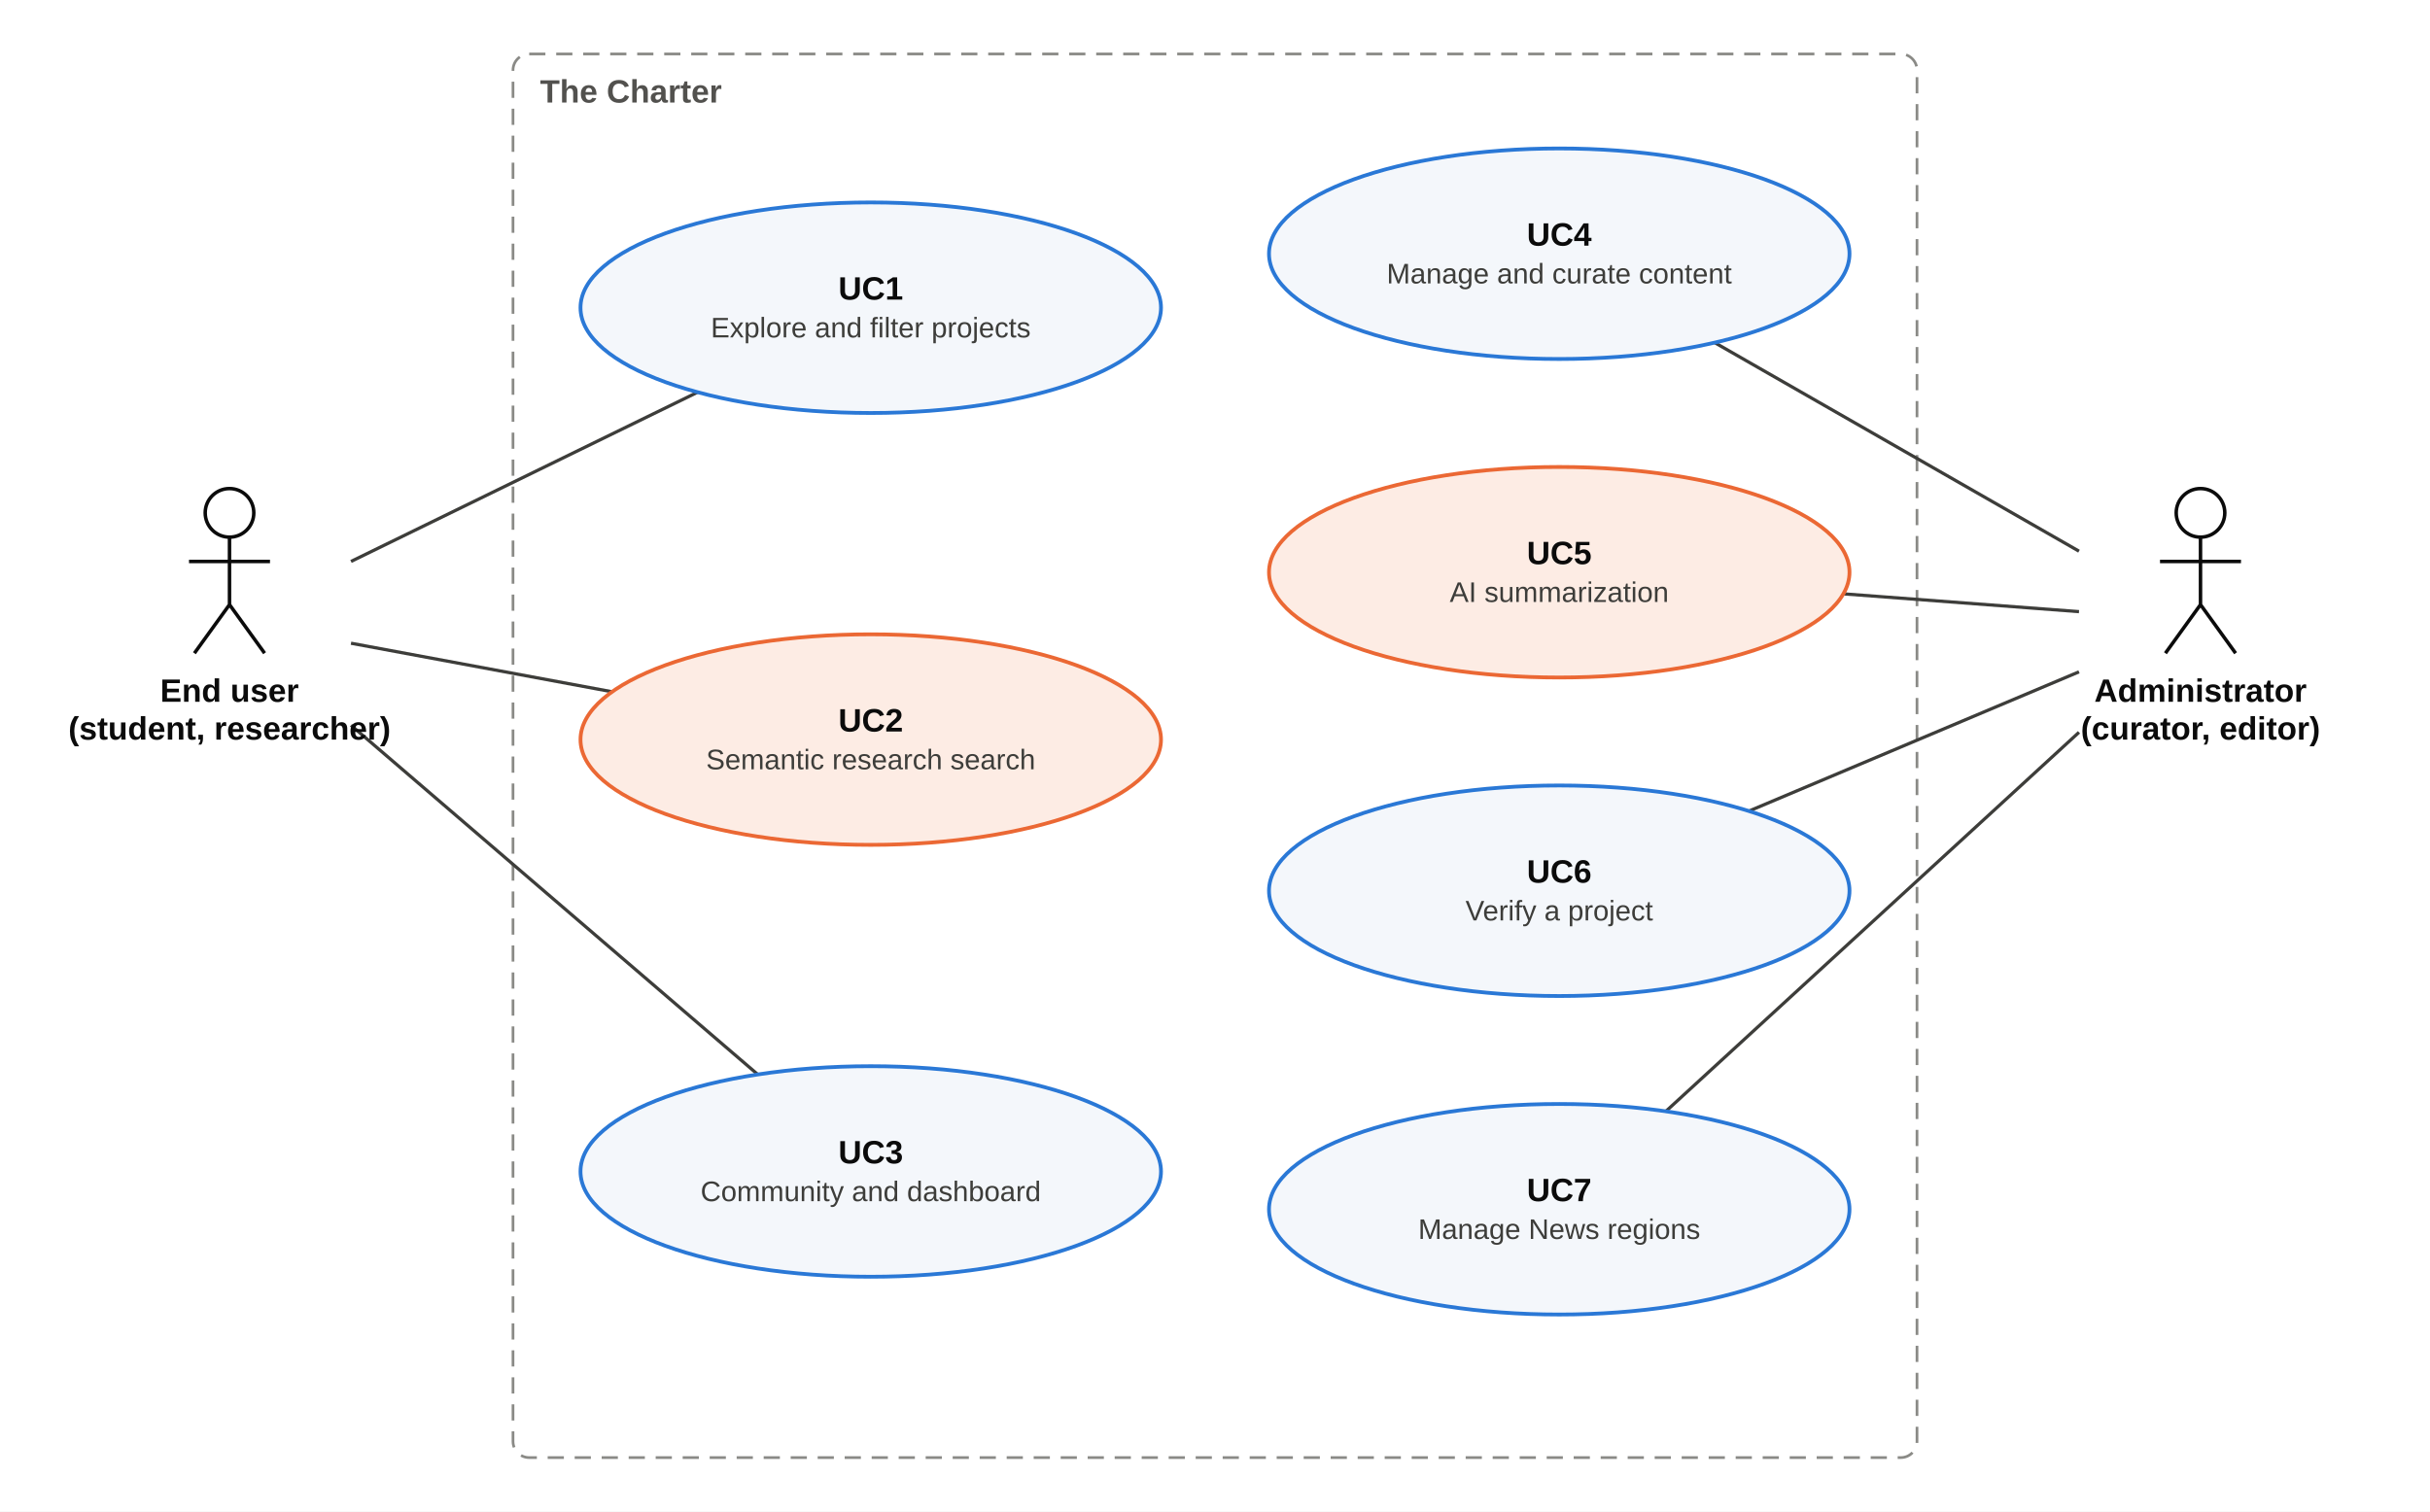
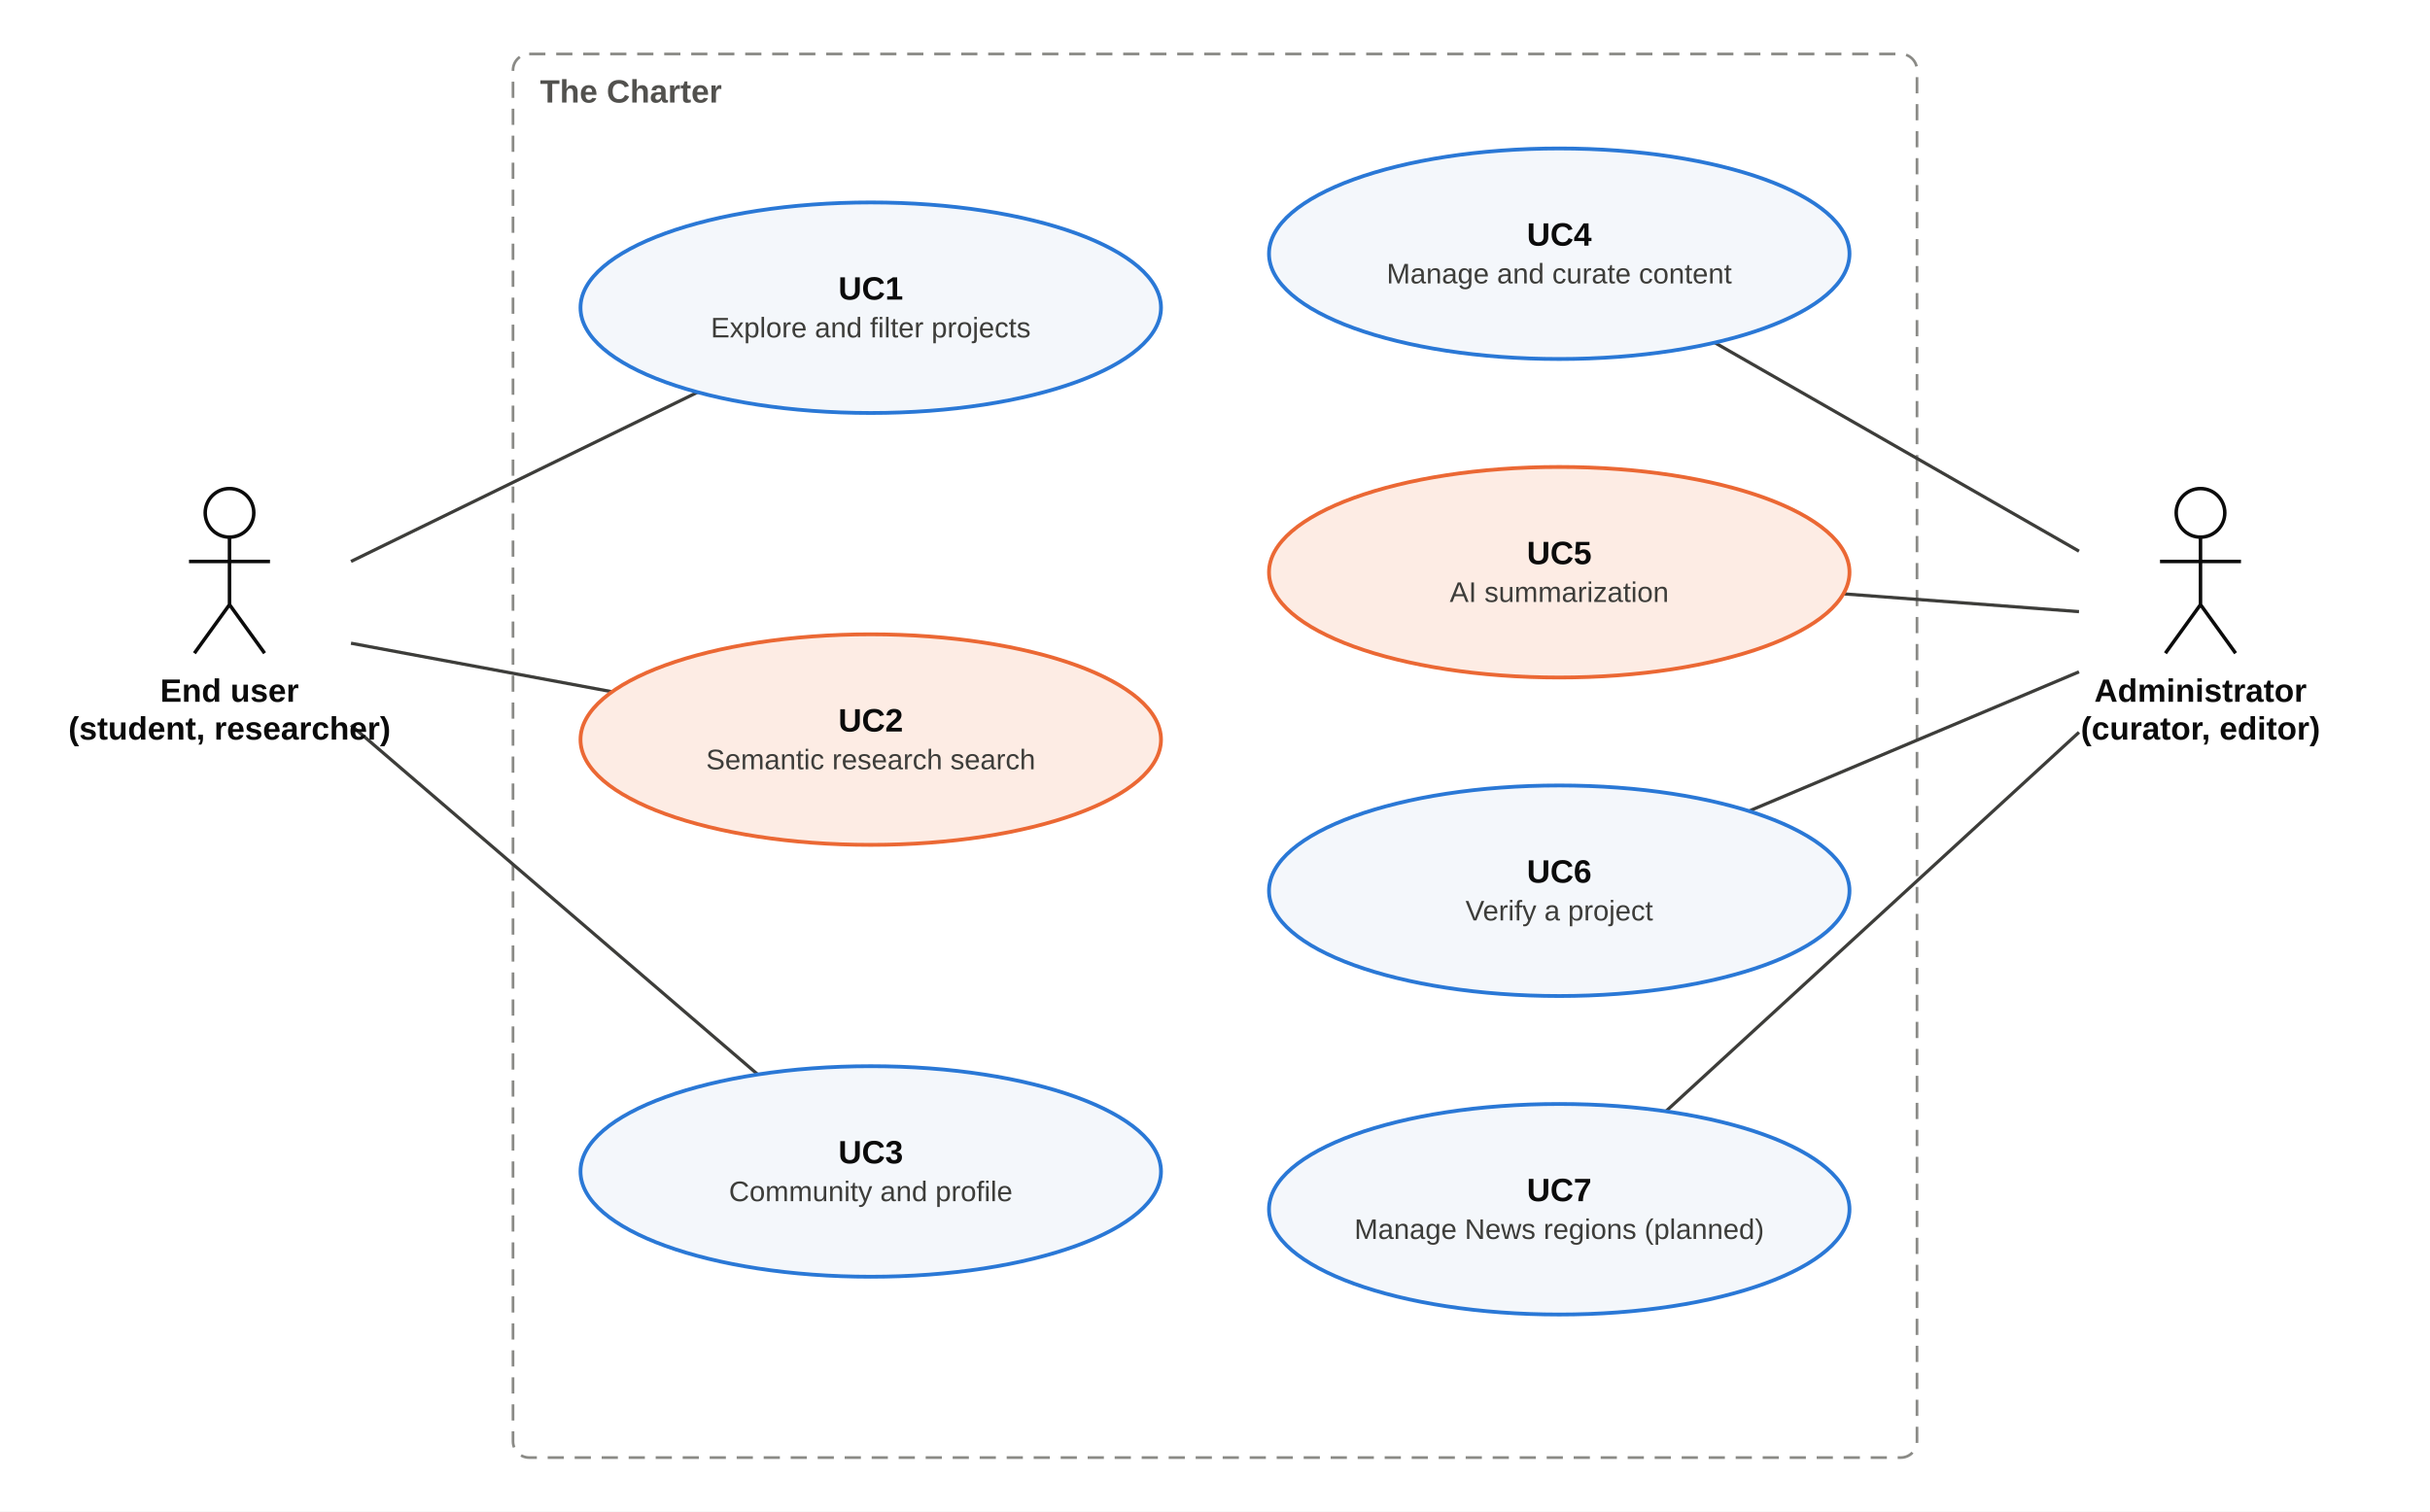
<svg xmlns="http://www.w3.org/2000/svg" width="900" height="560" viewBox="0 0 900 560" font-family="Arial, Helvetica, sans-serif" font-size="12">
  <defs>
    <marker id="arr" markerWidth="9" markerHeight="8" refX="8" refY="4" orient="auto-start-reverse">
      <path d="M0,0 L9,4 L0,8 z" fill="#3d3d3a" />
    </marker>
  </defs>
  <rect width="900" height="560" fill="white" />
  <rect x="190" y="20" width="520" height="520" fill="none" stroke="#8a8a86" stroke-dasharray="6 4" rx="6" />
  <text x="200" y="38" font-weight="bold" fill="#52514e">The Charter</text>
  <line x1="130.0" y1="208.0" x2="258.4" y2="145.3" stroke="#3d3d3a" stroke-width="1.2" />
  <line x1="130.0" y1="238.3" x2="226.8" y2="256.3" stroke="#3d3d3a" stroke-width="1.2" />
  <line x1="130.0" y1="268.7" x2="280.7" y2="398.1" stroke="#3d3d3a" stroke-width="1.2" />
  <line x1="770.0" y1="204.2" x2="635.0" y2="126.9" stroke="#3d3d3a" stroke-width="1.2" />
  <line x1="770.0" y1="226.6" x2="682.7" y2="220.0" stroke="#3d3d3a" stroke-width="1.2" />
  <line x1="770.0" y1="248.9" x2="647.7" y2="300.5" stroke="#3d3d3a" stroke-width="1.2" />
  <line x1="770.0" y1="271.3" x2="617.0" y2="411.7" stroke="#3d3d3a" stroke-width="1.2" />
  <circle cx="85.0" cy="190" r="9" fill="white" stroke="#0b0b0b" stroke-width="1.3" />
  <path d="M85.0,199 V224 M70.0,208 H100.0 M85.0,224 L72.0,242 M85.0,224 L98.0,242" stroke="#0b0b0b" stroke-width="1.3" fill="none" />
  <text x="85.0" y="260" text-anchor="middle" font-weight="bold" fill="#0b0b0b">End user</text>
  <text x="85.0" y="274" text-anchor="middle" font-weight="bold" fill="#0b0b0b">(student, researcher)</text>
  <circle cx="815.0" cy="190" r="9" fill="white" stroke="#0b0b0b" stroke-width="1.3" />
  <path d="M815.0,199 V224 M800.0,208 H830.0 M815.0,224 L802.0,242 M815.0,224 L828.0,242" stroke="#0b0b0b" stroke-width="1.3" fill="none" />
  <text x="815.0" y="260" text-anchor="middle" font-weight="bold" fill="#0b0b0b">Administrator</text>
  <text x="815.0" y="274" text-anchor="middle" font-weight="bold" fill="#0b0b0b">(curator, editor)</text>
  <ellipse cx="322.5" cy="114.0" rx="107.5" ry="39.0" fill="#f4f7fb" stroke="#2a78d6" stroke-width="1.4" />
  <text x="322.5" y="111.0" text-anchor="middle" fill="#0b0b0b" font-weight="bold">UC1</text>
  <text x="322.5" y="125.0" text-anchor="middle" fill="#3d3d3a" font-size="10.5">Explore and filter projects</text>
  <ellipse cx="322.5" cy="274.0" rx="107.5" ry="39.0" fill="#fdece4" stroke="#eb6834" stroke-width="1.4" />
  <text x="322.5" y="271.0" text-anchor="middle" fill="#0b0b0b" font-weight="bold">UC2</text>
  <text x="322.5" y="285.0" text-anchor="middle" fill="#3d3d3a" font-size="10.5">Semantic research search</text>
  <ellipse cx="322.5" cy="434.0" rx="107.5" ry="39.0" fill="#f4f7fb" stroke="#2a78d6" stroke-width="1.4" />
  <text x="322.5" y="431.0" text-anchor="middle" fill="#0b0b0b" font-weight="bold">UC3</text>
-   <text x="322.5" y="445.0" text-anchor="middle" fill="#3d3d3a" font-size="10.5">Community and dashboard</text>
+   <text x="322.5" y="445.0" text-anchor="middle" fill="#3d3d3a" font-size="10.5">Community and profile</text>
  <ellipse cx="577.5" cy="94.0" rx="107.5" ry="39.0" fill="#f4f7fb" stroke="#2a78d6" stroke-width="1.4" />
  <text x="577.5" y="91.0" text-anchor="middle" fill="#0b0b0b" font-weight="bold">UC4</text>
  <text x="577.5" y="105.0" text-anchor="middle" fill="#3d3d3a" font-size="10.5">Manage and curate content</text>
  <ellipse cx="577.5" cy="212.0" rx="107.5" ry="39.0" fill="#fdece4" stroke="#eb6834" stroke-width="1.4" />
  <text x="577.5" y="209.0" text-anchor="middle" fill="#0b0b0b" font-weight="bold">UC5</text>
  <text x="577.5" y="223.0" text-anchor="middle" fill="#3d3d3a" font-size="10.5">AI summarization</text>
  <ellipse cx="577.5" cy="330.0" rx="107.5" ry="39.0" fill="#f4f7fb" stroke="#2a78d6" stroke-width="1.4" />
  <text x="577.5" y="327.0" text-anchor="middle" fill="#0b0b0b" font-weight="bold">UC6</text>
  <text x="577.5" y="341.0" text-anchor="middle" fill="#3d3d3a" font-size="10.5">Verify a project</text>
  <ellipse cx="577.5" cy="448.0" rx="107.5" ry="39.0" fill="#f4f7fb" stroke="#2a78d6" stroke-width="1.4" />
  <text x="577.5" y="445.0" text-anchor="middle" fill="#0b0b0b" font-weight="bold">UC7</text>
-   <text x="577.5" y="459.0" text-anchor="middle" fill="#3d3d3a" font-size="10.5">Manage News regions</text>
+   <text x="577.5" y="459.0" text-anchor="middle" fill="#3d3d3a" font-size="10.5">Manage News regions (planned)</text>
</svg>
